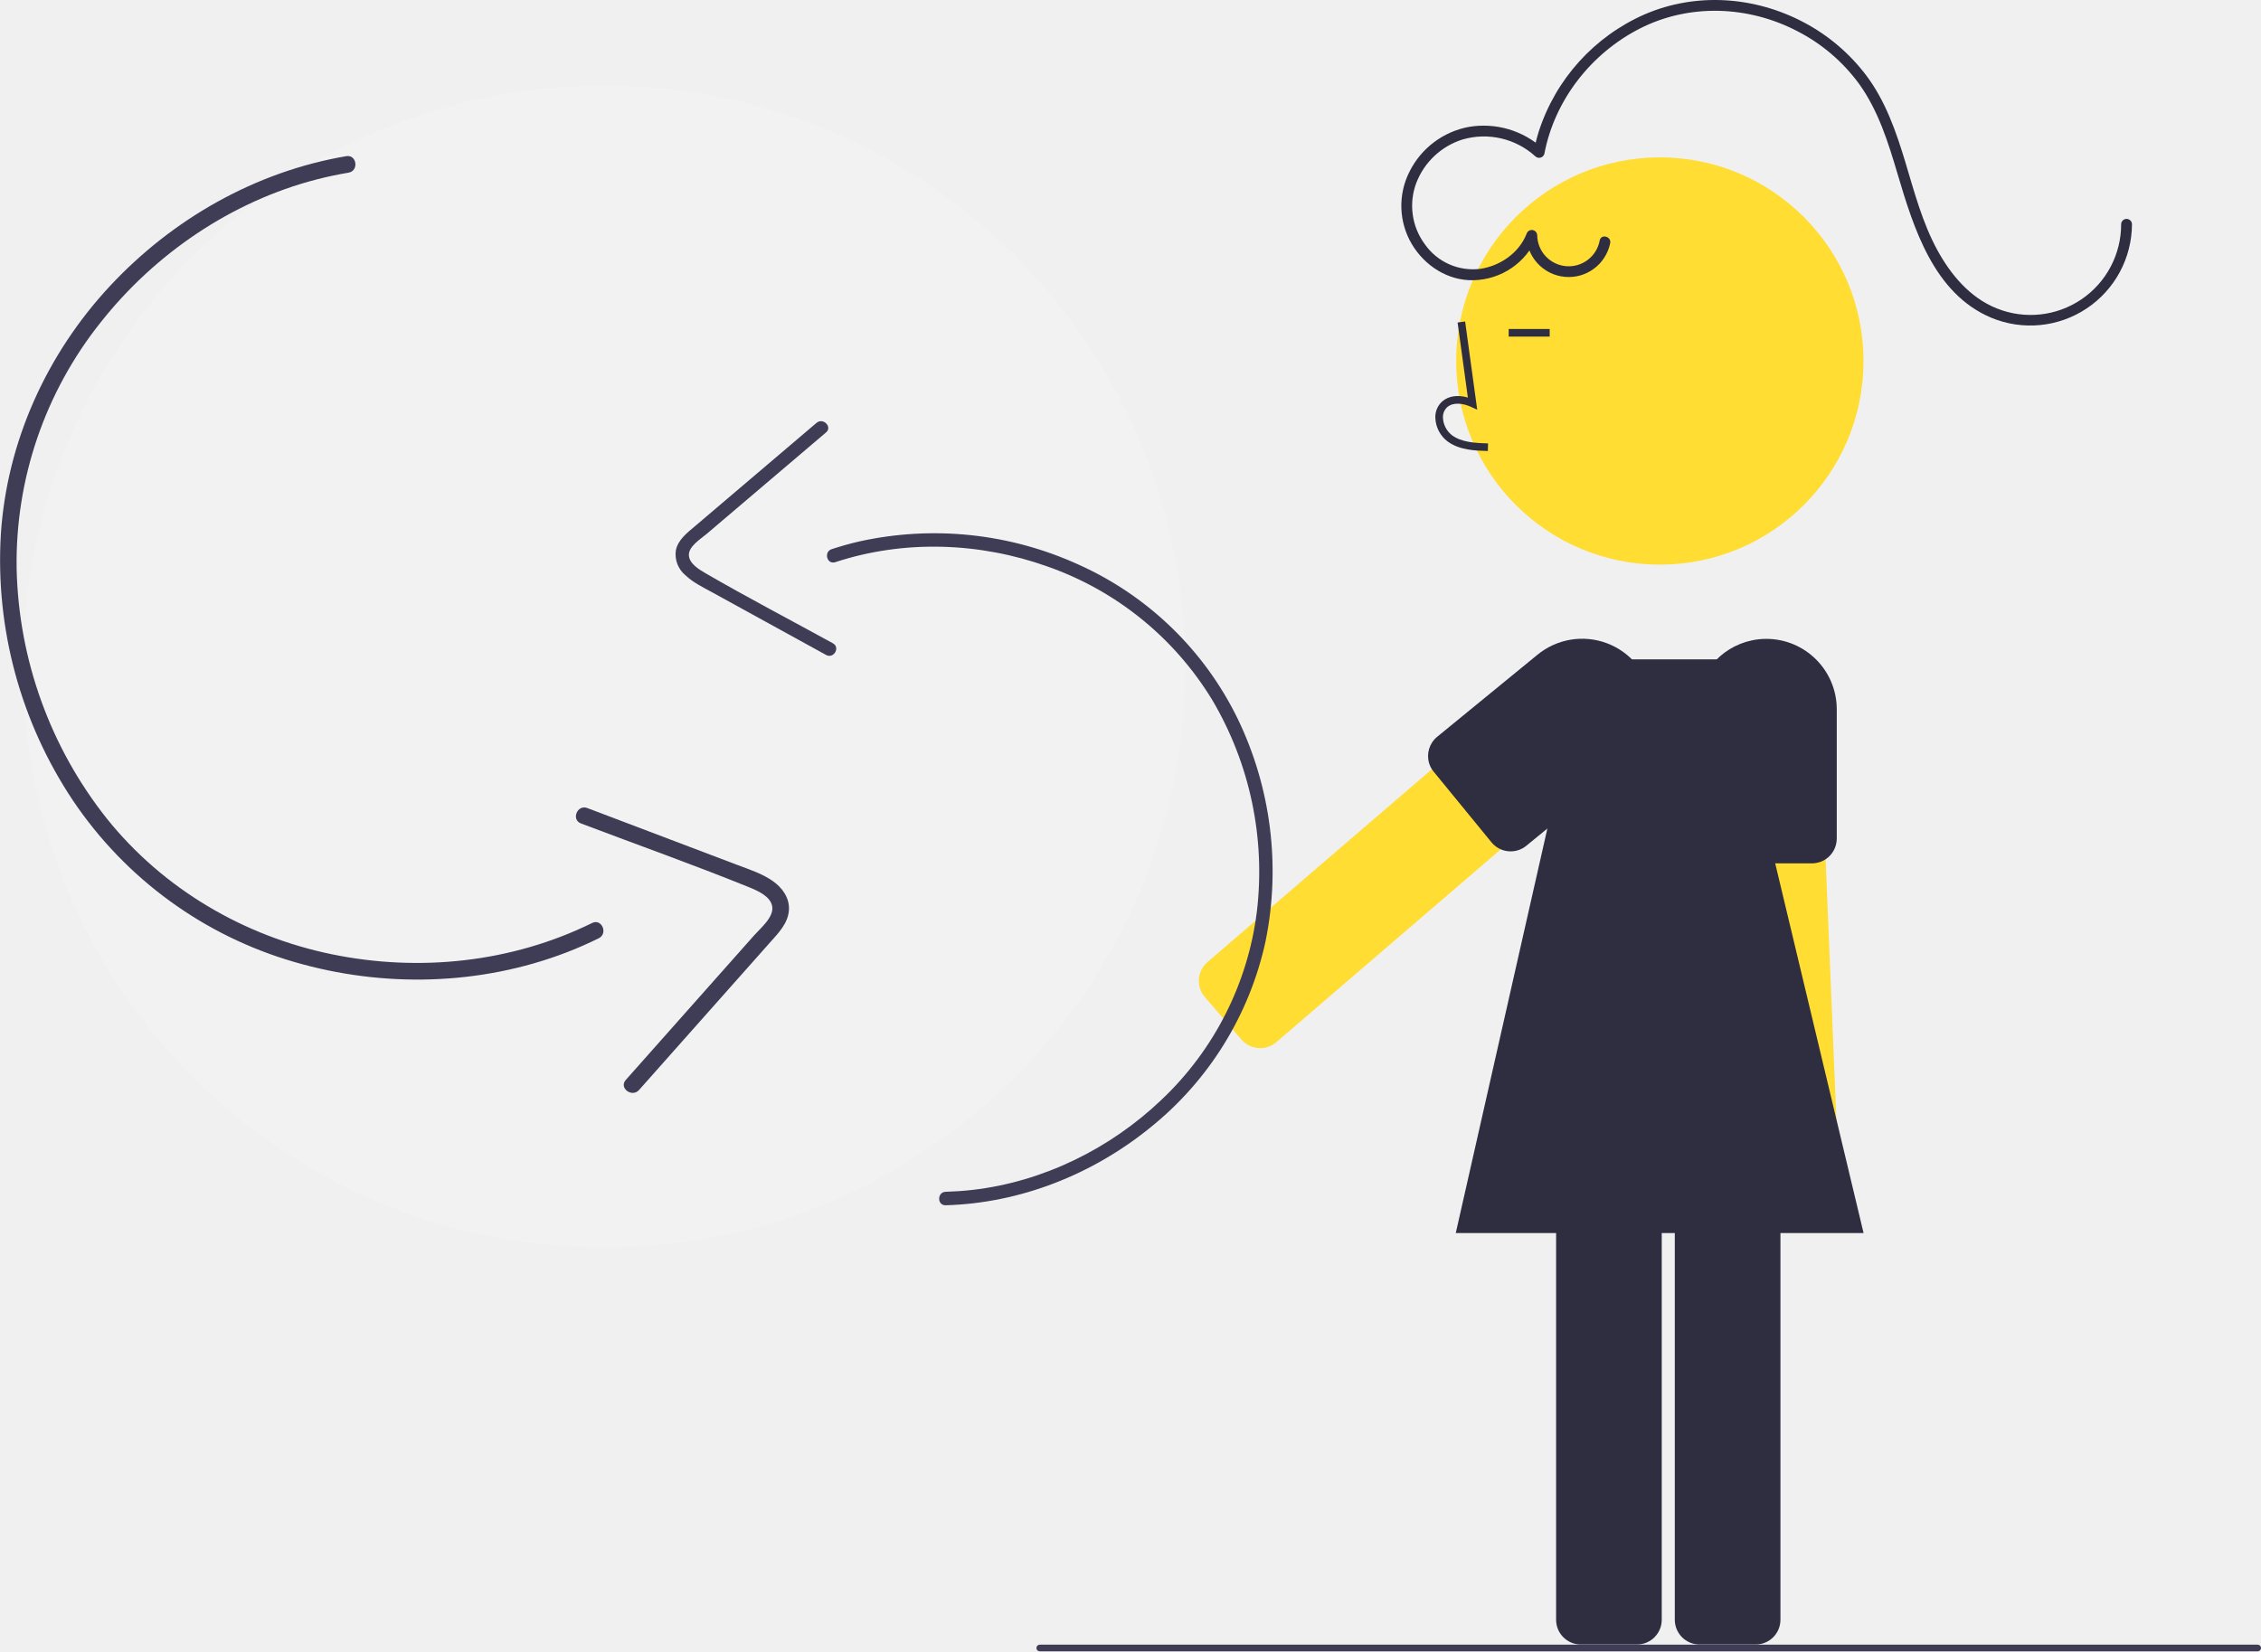
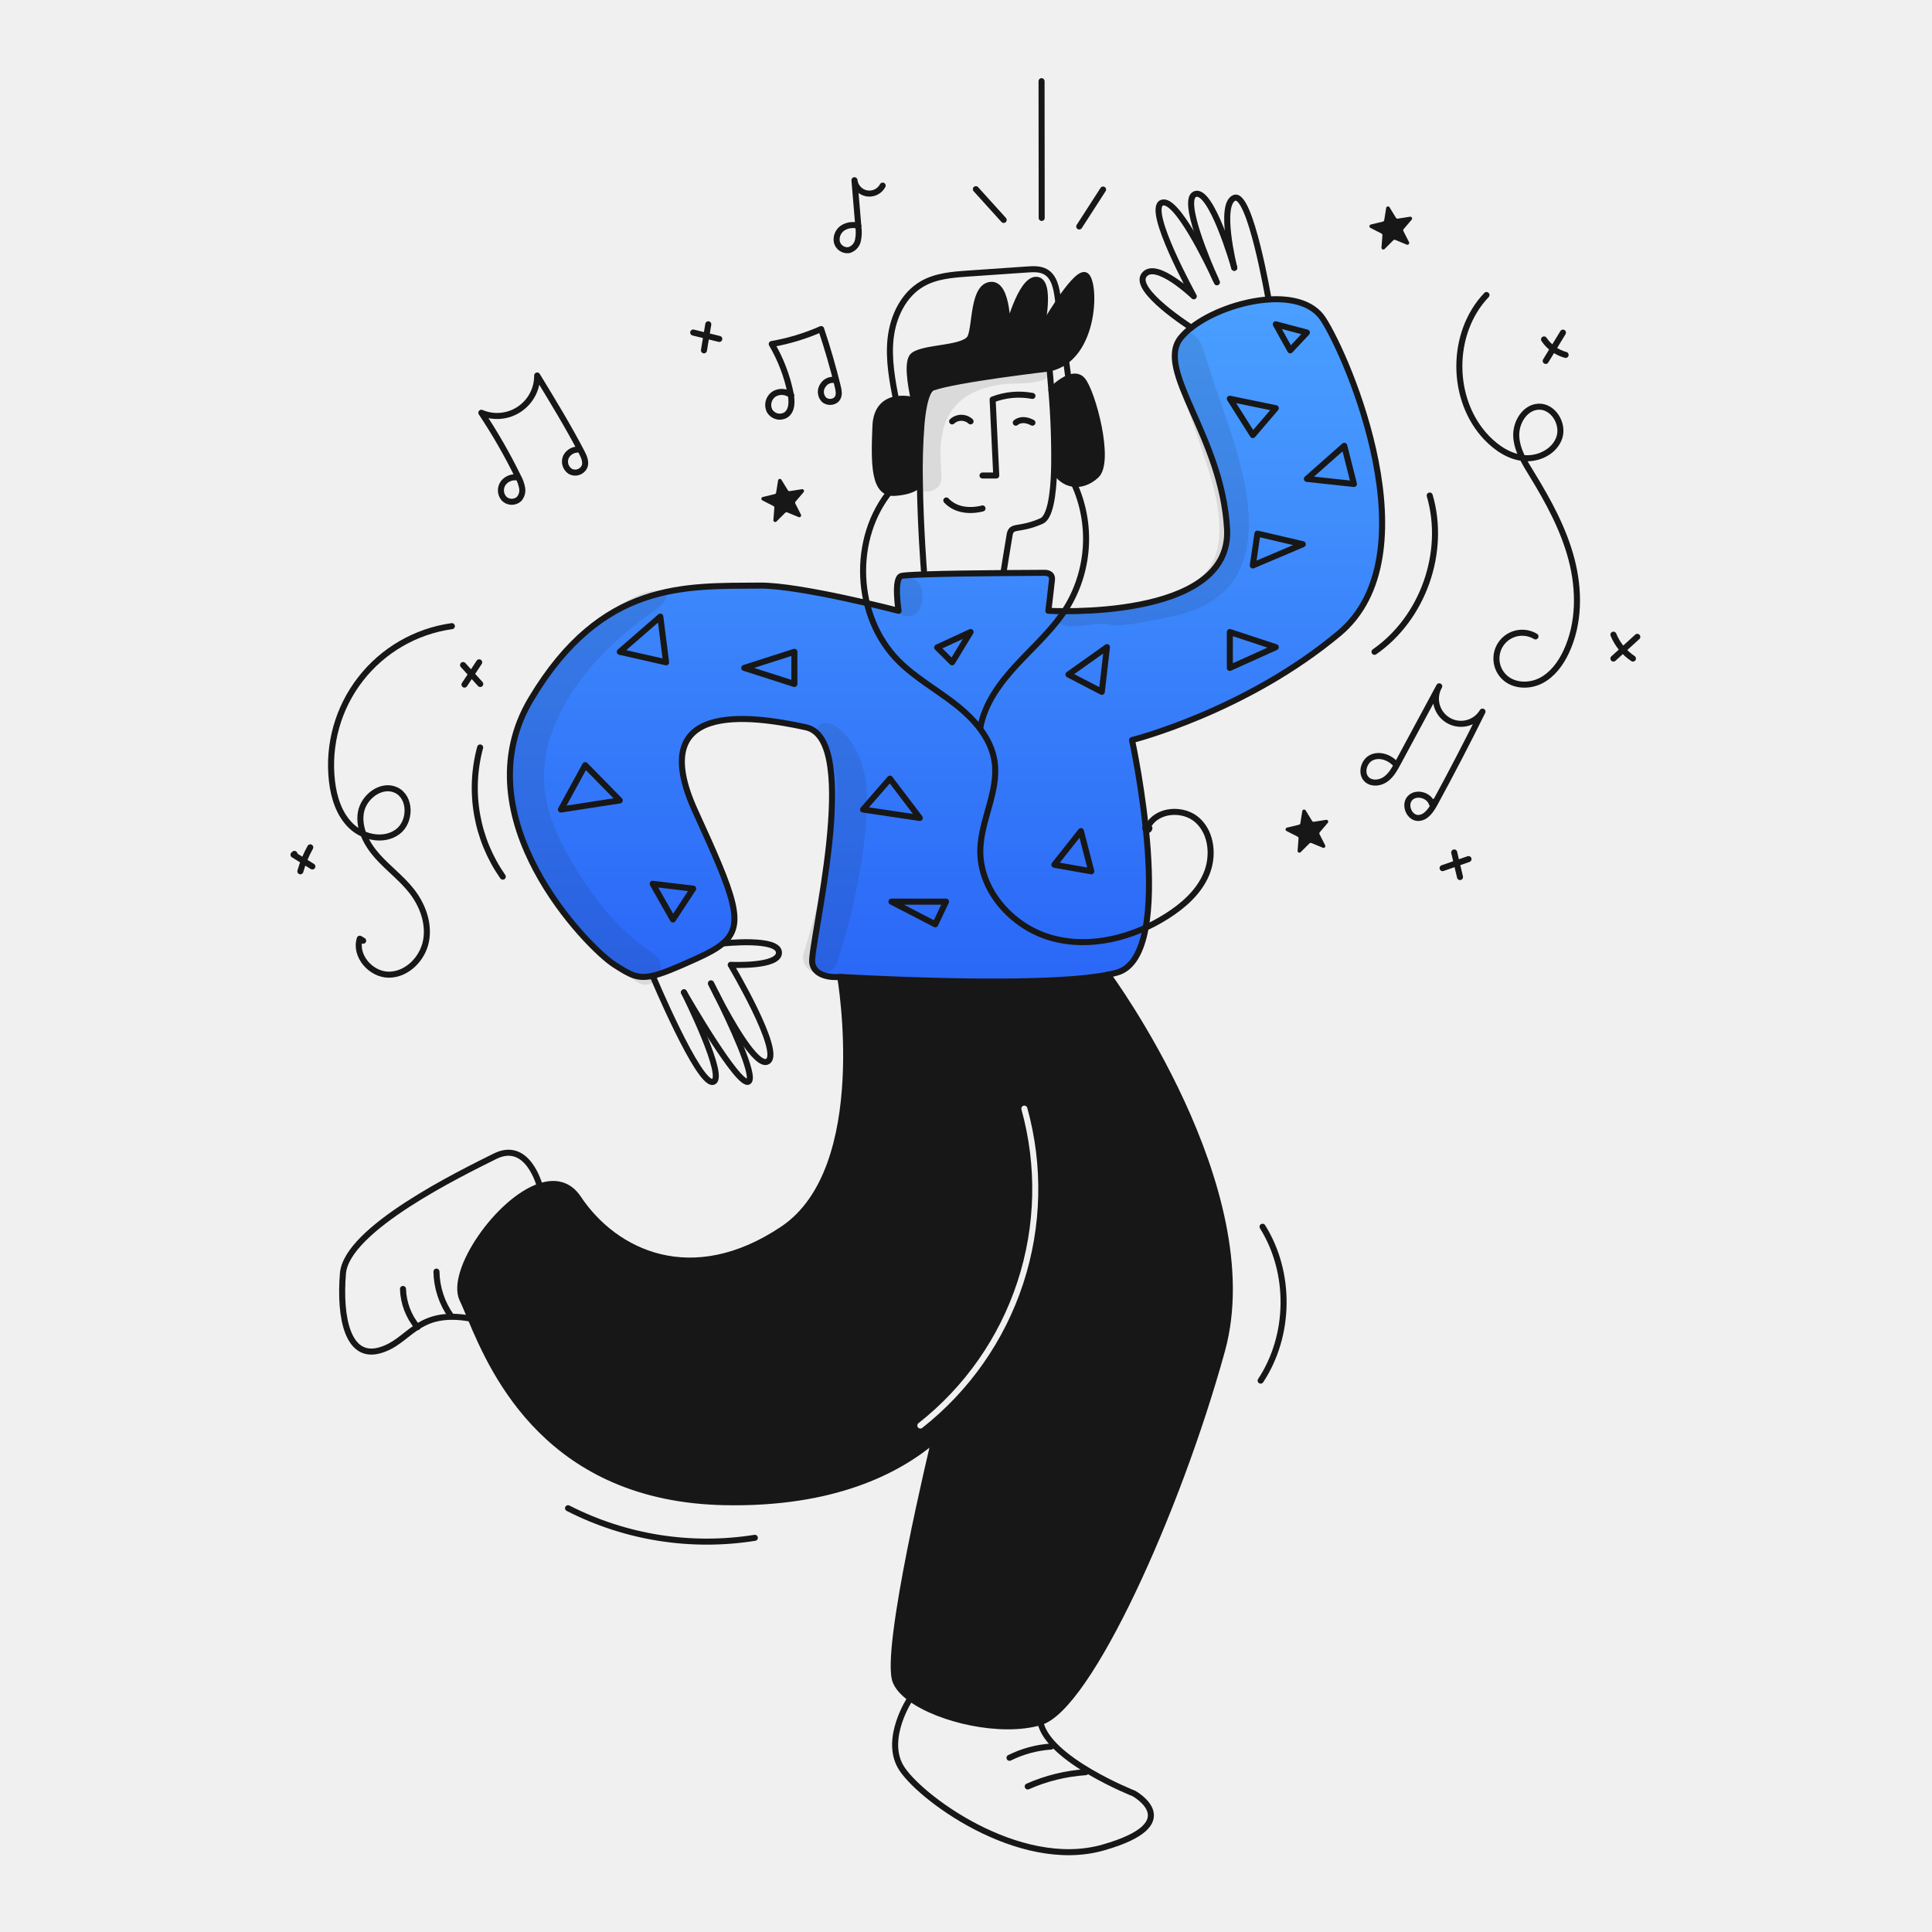
- <svg xmlns="http://www.w3.org/2000/svg" data-name="Layer 1" width="626.477" height="457.638" viewBox="0 0 626.477 457.638">
-   <circle cx="167.361" cy="184.727" r="161" fill="#f2f2f2" />
-   <path d="M719.693,403.261l-35.396,30.429-55.475,47.672-7.498,6.447a6.801,6.801,0,0,0-2.374,4.683,6.891,6.891,0,0,0,.797,3.765,6.821,6.821,0,0,0,.84,1.217l4.022,4.684,6.123,7.122c.113.126.219.244.34.363a6.865,6.865,0,0,0,9.327.36l62.906-54.051,35.47-30.487a6.865,6.865,0,0,0,.722-9.667l-2.14-2.489-7.998-9.31a6.845,6.845,0,0,0-9.665-.737Z" transform="translate(-286.7615 -221.1809)" fill="#ffdd32" />
-   <circle cx="459.906" cy="100.048" r="56.432" fill="#ffdd32" />
-   <path d="M750.815,540.371V670.076a6.86,6.86,0,0,0,6.854,6.854h15.563a6.86,6.86,0,0,0,6.854-6.854V540.371a6.86,6.86,0,0,0-6.854-6.854h-15.563A6.86,6.86,0,0,0,750.815,540.371Z" transform="translate(-286.7615 -221.1809)" fill="#2f2e41" />
-   <path d="M717.927,540.371V670.076a6.853,6.853,0,0,0,6.854,6.854h15.563a6.86,6.86,0,0,0,6.854-6.854V540.371a6.86,6.86,0,0,0-6.854-6.854h-15.563A6.853,6.853,0,0,0,717.927,540.371Z" transform="translate(-286.7615 -221.1809)" fill="#2f2e41" />
-   <path d="M699.013,346.174l.059-2.109c-3.923-.109-7.382-.355-9.981-2.254a6.483,6.483,0,0,1-2.511-4.775,3.706,3.706,0,0,1,1.216-3.052c1.725-1.457,4.501-.985,6.525-.058l1.745.8-3.346-24.452-2.089.286,2.846,20.8c-2.749-.808-5.297-.46-7.042,1.013a5.769,5.769,0,0,0-1.962,4.737,8.575,8.575,0,0,0,3.374,6.404C691.186,345.955,695.526,346.077,699.013,346.174Z" transform="translate(-286.7615 -221.1809)" fill="#2f2e41" />
-   <rect x="418.028" y="91.174" width="11.358" height="2.109" fill="#2f2e41" />
-   <path d="M761.412,413.799l1.94,46.637,3.026,73.082.411,9.88a6.801,6.801,0,0,0,2.204,4.766,6.891,6.891,0,0,0,3.448,1.708,6.821,6.821,0,0,0,1.476.095l6.168-.253,9.384-.39c.169-.011.327-.021.496-.042a6.865,6.865,0,0,0,6.063-7.096l-3.427-82.867-1.94-46.732a6.865,6.865,0,0,0-7.138-6.558l-3.28.137-12.263.506a6.845,6.845,0,0,0-6.569,7.128Z" transform="translate(-286.7615 -221.1809)" fill="#ffdd32" />
-   <path d="M756.677,417.742v35.85a6.849,6.849,0,0,0,6.674,6.843.97.97,0,0,0,.18.011h25.306a6.568,6.568,0,0,0,1.212-.116,6.755,6.755,0,0,0,2.552-1.012,6.883,6.883,0,0,0,3.09-5.726V417.742a19.53,19.53,0,0,0-19.507-19.507,19.073,19.073,0,0,0-3.986.411A19.538,19.538,0,0,0,756.677,417.742Z" transform="translate(-286.7615 -221.1809)" fill="#2f2e41" />
-   <path d="M682.741,432.705a6.777,6.777,0,0,0,1.255,2.33l16.027,19.581a5.68,5.68,0,0,0,.98.97,6.85,6.85,0,0,0,8.668-.011l27.742-22.702a19.508,19.508,0,1,0-24.716-30.188L684.956,425.387A6.891,6.891,0,0,0,682.741,432.705Z" transform="translate(-286.7615 -221.1809)" fill="#2f2e41" />
-   <path d="M730.012,287.8a8.73,8.73,0,0,1-17.32-1.428,1.508,1.508,0,0,0-2.946-.399c-2.066,5.314-7.376,8.949-12.928,9.729a16.277,16.277,0,0,1-15.29-6.869,17.909,17.909,0,0,1-2.332-16.979,20.223,20.223,0,0,1,12.815-12.018,21.203,21.203,0,0,1,20.151,4.659,1.514,1.514,0,0,0,2.507-.662c2.818-14.897,12.954-27.839,26.4-34.711,13.741-7.023,30.125-6.386,43.713.707A48.858,48.858,0,0,1,801.909,244.466c5.308,7.405,8.035,16.177,10.598,24.815,4.487,15.123,10.055,33.237,25.976,39.951A28.176,28.176,0,0,0,877.487,283.291a1.501,1.501,0,0,0-3,0,25.082,25.082,0,0,1-34.469,23.352c-7.38-2.935-12.721-9.311-16.439-16.119-4.174-7.644-6.375-16.086-8.875-24.371-2.546-8.435-5.494-16.962-10.846-24.075a52.251,52.251,0,0,0-17.242-14.672c-13.639-7.239-29.907-8.398-44.156-2.245a53.37,53.37,0,0,0-29.348,32.496,47.672,47.672,0,0,0-1.336,5.376l2.507-.662a24.397,24.397,0,0,0-20.501-6.027,23.05,23.05,0,0,0-16.463,12.377,20.871,20.871,0,0,0,.643,20.137c3.549,5.956,9.971,10.142,17.023,9.984a19.49,19.49,0,0,0,17.655-12.072l-2.946-.399a11.727,11.727,0,0,0,23.212,2.225c.405-1.883-2.487-2.687-2.893-.798Z" transform="translate(-286.7615 -221.1809)" fill="#2f2e41" />
-   <polygon points="516.361 341.727 403.361 341.727 439.361 182.727 478.361 182.727 516.361 341.727" fill="#2f2e41" />
-   <path d="M548.786,555.206c20.668-.586,40.643-8.519,56.65-21.497a90.955,90.955,0,0,0,32.003-51.747,97.249,97.249,0,0,0-7.703-61.516,90.051,90.051,0,0,0-44.115-42.787,96.29,96.29,0,0,0-60.854-6.406c-2.555.59-5.077,1.304-7.568,2.121-2.276.747-1.302,4.359.994,3.606,19.116-6.274,40.031-5.524,58.914,1.238a87.176,87.176,0,0,1,45.639,37.11,93.547,93.547,0,0,1,12.262,58.52,86.48,86.48,0,0,1-26.391,52.09c-14.229,13.589-32.928,22.815-52.545,25.025-2.42.273-4.85.434-7.284.503-2.401.068-2.411,3.808,0,3.739Z" transform="translate(-286.7615 -221.1809)" fill="#3f3d56" />
-   <path d="M512.997,338.38,479.416,366.931c-2.195,1.867-4.8,3.793-5.393,6.798a7.555,7.555,0,0,0,2.622,6.846c2.18,2.073,4.956,3.391,7.564,4.825l9.76,5.366,21.688,11.925c2.11,1.16,3.999-2.068,1.887-3.229-11.753-6.462-23.68-12.684-35.284-19.41-1.757-1.018-4.519-2.664-4.624-4.977-.112-2.478,3.269-4.519,4.896-5.903l15.608-13.27L515.641,341.024c1.836-1.561-.82-4.195-2.644-2.644Z" transform="translate(-286.7615 -221.1809)" fill="#3f3d56" />
-   <path d="M382.698,264.46c-25.155,4.282-48.197,17.421-65.519,36.041-17.457,18.766-28.529,43.104-30.182,68.755a120.017,120.017,0,0,0,20.024,73.844,111.134,111.134,0,0,0,61.289,44.677c24.605,7.179,51.479,6.563,75.469-2.668,3.02-1.162,5.98-2.469,8.883-3.898,2.653-1.306.839-5.551-1.837-4.235-22.277,10.964-47.965,13.656-72.206,8.649-24.321-5.023-46.576-18.073-62.172-37.477a115.448,115.448,0,0,1-25.078-69.397,106.726,106.726,0,0,1,23.265-68.207c15.044-19.06,36.303-33.56,59.894-39.644,2.911-.751,5.852-1.367,8.815-1.872,2.923-.497,2.29-5.069-.645-4.569Z" transform="translate(-286.7615 -221.1809)" fill="#3f3d56" />
-   <path d="M463.834,523.25l36.111-40.683c2.361-2.66,5.211-5.463,5.418-9.237.18-3.298-1.801-6.068-4.386-7.913-3.022-2.157-6.641-3.289-10.076-4.592l-12.852-4.874-28.56-10.832c-2.779-1.054-4.53,3.217-1.749,4.271,15.477,5.87,31.125,11.416,46.465,17.633,2.322.941,5.982,2.475,6.509,5.284.565,3.009-3.215,6.086-4.965,8.058l-16.784,18.909-18.818,21.201c-1.974,2.224,1.726,4.985,3.687,2.775Z" transform="translate(-286.7615 -221.1809)" fill="#3f3d56" />
-   <path d="M912.319,678.819H574.848a.919.919,0,0,1,0-1.839H912.319a.919.919,0,1,1,0,1.839Z" transform="translate(-286.7615 -221.1809)" fill="#3f3d56" />
+ <svg xmlns="http://www.w3.org/2000/svg" width="960" height="960" viewBox="0 0 960 960" fill="none">
+   <g clip-path="url(#clip0_583_1337)">
+     <path d="M520.924 303.506C520.924 303.506 612.233 308.894 609.717 262.873C607.201 216.852 573.77 183.92 586.706 167.856C588.252 165.983 590.005 164.292 591.932 162.814C601.242 155.5 616.542 149.725 630.344 148.808C641.824 148.044 652.275 150.631 657.419 158.495C670.119 177.91 711.819 275.942 665.319 314.772C618.819 353.602 562.5 367.74 562.5 367.74C562.5 367.74 585.745 474.634 555.064 483.262C553.699 483.649 552.181 484.005 550.531 484.321C515.093 491.329 417.499 485.411 417.499 485.411C417.499 485.411 405.032 486.858 403.599 478.464C402.166 470.07 428.525 367.496 400.482 361.384C372.439 355.272 320.307 348.084 345.477 403.084C365.106 445.984 370.301 459.363 359.177 468.806H359.167C356.03 471.474 351.599 473.817 345.833 476.425C335.596 481.06 329.133 483.769 324.3 484.859C316.721 486.58 313.105 484.34 305.211 479.297C292.264 471.036 228.631 406.323 263.865 347.366C299.099 288.409 340.665 291.301 377.594 290.975C397.569 290.802 446.504 303.504 446.504 303.504C446.504 303.504 443.988 287.685 447.756 286.249C448.632 285.912 452.992 285.637 459.156 285.423C469.856 285.057 485.986 284.853 498.821 284.751C510.28 284.651 519.121 284.629 519.121 284.629C519.121 284.629 523.073 284.446 522.721 288.041C522.369 291.636 520.924 303.506 520.924 303.506Z" fill="url(#paint0_linear_583_1337)" />
+     <path d="M537.813 188.821C542.845 194.576 552.196 229.443 544.648 236.278C537.1 243.113 528.105 241.31 523.796 233.222C524.003 220.08 523.544 206.937 522.421 193.842H522.431C522.431 193.842 532.781 183.065 537.813 188.821Z" fill="#171717" />
+     <path d="M517.338 164.168C517.817 163.312 533.585 135.453 539.076 136.686C544.648 137.949 545.198 177.899 521.454 183.063C521.454 183.063 474.903 188.463 463.576 192.587C460.55 193.698 458.819 200.696 457.912 210.352L457.036 210.271C457.036 210.271 455.508 205.147 454.143 198.862C452.228 190.112 450.619 179.101 453.868 176.595C459.44 172.276 479.751 173.539 482.268 167.427C484.785 161.315 483.531 142.257 492.342 141.544C501.153 140.831 500.603 164.544 500.603 164.544C500.603 164.544 507.082 138.661 514.986 139.027C522.757 139.375 517.532 163.292 517.338 164.168Z" fill="#171717" />
+     <path d="M457.036 210.272L457.912 210.353C457.126 220.291 456.85 230.263 457.087 240.229H457.036C457.036 240.229 455.136 244.182 444.568 244.905C434 245.628 434.28 230.165 434.993 211.83C435.706 193.495 454.143 198.863 454.143 198.863C455.508 205.148 457.036 210.272 457.036 210.272Z" fill="#171717" />
+     <path d="M488.206 236.278H495.031L493.238 198.528C499.532 196.098 506.38 195.475 513.009 196.728" stroke="#171717" stroke-width="3" stroke-linecap="round" stroke-linejoin="round" />
+     <path d="M504.738 210.026C504.738 210.026 507.621 207.154 513.009 210.026" stroke="#171717" stroke-width="3" stroke-linecap="round" stroke-linejoin="round" />
+     <path d="M482.267 209.385C481.018 208.235 479.381 207.596 477.683 207.596C475.985 207.596 474.349 208.235 473.1 209.385" stroke="#171717" stroke-width="3" stroke-linecap="round" stroke-linejoin="round" />
+     <path d="M488.206 252.636C488.206 252.636 477.062 256.048 470.227 248.674" stroke="#171717" stroke-width="3" stroke-linecap="round" stroke-linejoin="round" />
+     <path d="M459.084 283.368C459.084 283.368 457.413 262.168 457.084 240.229C456.847 230.263 457.123 220.291 457.909 210.353C458.816 200.697 460.547 193.699 463.573 192.588C474.9 188.463 521.451 183.064 521.451 183.064C521.451 183.064 521.909 187.332 522.418 193.841C523.541 206.936 524 220.08 523.793 233.221C523.406 246.178 521.756 257.057 517.493 258.921C505.993 263.953 502.581 260.541 501.674 265.756C500.767 270.971 498.802 283.368 498.802 283.368" stroke="#171717" stroke-width="3" stroke-linecap="round" stroke-linejoin="round" />
+     <path d="M517.328 164.188C517.329 164.181 517.332 164.173 517.338 164.168C517.817 163.312 533.585 135.453 539.076 136.686C544.648 137.949 545.198 177.899 521.454 183.063" stroke="#171717" stroke-width="3" stroke-linecap="round" stroke-linejoin="round" />
+     <path d="M457.036 210.271C457.036 210.271 455.508 205.147 454.143 198.862C452.228 190.112 450.619 179.101 453.868 176.595C459.44 172.276 479.751 173.539 482.268 167.427C484.785 161.315 483.531 142.257 492.342 141.544C501.153 140.831 500.603 164.544 500.603 164.544C500.603 164.544 507.082 138.661 514.986 139.027C522.758 139.374 517.533 163.291 517.339 164.167" stroke="#171717" stroke-width="3" stroke-linecap="round" stroke-linejoin="round" />
+     <path d="M359.167 468.808C356.03 471.476 351.599 473.819 345.833 476.427C335.596 481.062 329.133 483.771 324.3 484.861C316.721 486.582 313.105 484.342 305.211 479.299C292.264 471.038 228.631 406.325 263.865 347.368C299.099 288.411 340.665 291.303 377.594 290.977C397.569 290.804 446.504 303.506 446.504 303.506C446.504 303.506 443.988 287.687 447.756 286.251C448.632 285.914 452.992 285.639 459.156 285.425C469.856 285.059 485.986 284.855 498.821 284.753C510.28 284.653 519.121 284.631 519.121 284.631C519.121 284.631 523.073 284.448 522.721 288.043C522.369 291.638 520.928 303.506 520.928 303.506C520.928 303.506 612.237 308.894 609.721 262.873C607.205 216.852 573.774 183.92 586.71 167.856C588.256 165.983 590.009 164.292 591.936 162.814C601.246 155.5 616.546 149.725 630.348 148.808C641.828 148.044 652.279 150.631 657.423 158.495C670.123 177.91 711.823 275.942 665.323 314.772C618.823 353.602 562.5 367.74 562.5 367.74C562.5 367.74 585.745 474.634 555.064 483.262C553.699 483.649 552.181 484.005 550.531 484.321C515.093 491.329 417.499 485.411 417.499 485.411C417.499 485.411 405.032 486.858 403.599 478.464C402.166 470.07 428.525 367.496 400.482 361.384C372.439 355.272 320.307 348.084 345.477 403.084C365.106 445.984 370.301 459.363 359.177 468.806" stroke="#171717" stroke-width="3" stroke-linecap="round" stroke-linejoin="round" />
+     <path d="M233.918 655.215C245.55 683.003 273.226 744.742 360.218 746.422C414.093 747.461 446.21 730.837 464.301 715.422C479.539 702.444 484.846 690.333 484.846 690.333" stroke="#171717" stroke-width="3" stroke-linecap="round" stroke-linejoin="round" />
+     <path d="M417.5 485.41C417.5 485.41 434.033 580.57 388.979 610.761C343.925 640.952 305.564 622.751 287.351 595.421C282.544 588.209 275.637 587.007 268.232 589.493C247.584 596.419 223.127 632 229.832 645.761C230.952 648.061 232.277 651.303 233.906 655.214" stroke="#171717" stroke-width="3" stroke-linecap="round" stroke-linejoin="round" />
+     <path d="M550.535 484.32C550.535 484.32 629.254 591.01 607.201 671.064C585.148 751.118 540.93 848.528 516.962 855.709C497.669 861.495 466.886 854.558 452.362 843.883C448.837 841.283 446.27 838.483 445.062 835.583C438.833 820.719 464.3 715.425 464.3 715.425" stroke="#171717" stroke-width="3" stroke-linecap="round" stroke-linejoin="round" />
+     <path d="M268.235 589.5V589.49C268.082 588.919 262.215 566.408 245.897 574.567C229.354 582.838 172.189 610.524 170.397 632.812C168.605 655.1 172.913 675.156 188.366 671.061C203.819 666.966 206.477 650.281 233.908 655.211H233.919" stroke="#171717" stroke-width="3" stroke-linecap="round" stroke-linejoin="round" />
+     <path d="M452.371 843.873L452.361 843.883C451.984 844.453 439.434 863.593 447.461 877.762C455.61 892.145 505.94 930.017 548.121 918.028C590.302 906.039 563.462 891.188 563.462 891.188C563.462 891.188 520.802 874.411 516.962 855.709" stroke="#171717" stroke-width="3" stroke-linecap="round" stroke-linejoin="round" />
+     <path d="M613.3 133.05C612.984 131.797 605.568 101.626 613.31 98.336C621.224 94.984 630.331 148.676 630.331 148.676" stroke="#171717" stroke-width="3" stroke-linecap="round" stroke-linejoin="round" />
+     <path d="M604.685 140.282C604.685 140.282 604.573 140.038 604.369 139.59C604.269 139.366 604.145 139.08 603.992 138.754C600.662 131.308 586.692 98.967 593.898 96.421C601.898 93.599 612.898 131.621 613.298 133.05C613.303 133.063 613.307 133.077 613.308 133.091" stroke="#171717" stroke-width="3" stroke-linecap="round" stroke-linejoin="round" />
+     <path d="M591.932 162.814C591.932 162.814 562.738 144.275 568.493 136.646C574.248 129.017 593.185 147.229 593.185 147.229C593.185 147.229 569.217 103.856 577.366 100.739C584.588 97.979 600.466 131.176 603.992 138.754" stroke="#171717" stroke-width="3" stroke-linecap="round" stroke-linejoin="round" />
+     <path d="M339.844 493.081C339.852 493.091 339.859 493.101 339.864 493.112C340.496 494.385 361.306 536.112 354.227 537.595C347.035 539.103 324.3 484.861 324.3 484.861" stroke="#171717" stroke-width="3" stroke-linecap="round" stroke-linejoin="round" />
+     <path d="M356.356 494.71C362.549 507.229 375.656 534.834 371.961 537.421C367.235 540.731 340.661 494.506 339.861 493.111" stroke="#171717" stroke-width="3" stroke-linecap="round" stroke-linejoin="round" />
+     <path d="M353.269 488.6C353.269 488.6 353.29 488.641 353.32 488.712C353.35 488.756 353.374 488.804 353.392 488.855C353.738 489.507 354.692 491.381 356.009 494.04" stroke="#171717" stroke-width="3" stroke-linecap="round" stroke-linejoin="round" />
+     <path d="M356.009 494.039C354.655 491.411 353.709 489.506 353.392 488.854" stroke="#171717" stroke-width="3" stroke-linecap="round" stroke-linejoin="round" />
+     <path d="M356.009 494.039C356.07 494.151 356.121 494.263 356.183 494.375C356.245 494.487 356.295 494.599 356.356 494.711" stroke="#171717" stroke-width="3" stroke-linecap="round" stroke-linejoin="round" />
+     <path d="M359.166 468.807H359.176C359.808 468.735 386.587 465.853 387.056 473.187C387.535 480.623 363.088 479.421 363.088 479.421C363.088 479.421 388.737 522.569 381.545 527.357C376.055 531.014 362.477 506.526 356.355 494.71" stroke="#171717" stroke-width="3" stroke-linecap="round" stroke-linejoin="round" />
+     <path d="M454.143 198.863C454.143 198.863 435.716 193.495 434.993 211.83C434.27 230.165 434.015 245.618 444.568 244.905C455.121 244.192 457.036 240.229 457.036 240.229" stroke="#171717" stroke-width="3" stroke-linecap="round" stroke-linejoin="round" />
+     <path d="M522.431 193.842C522.431 193.842 532.781 183.065 537.813 188.821C542.845 194.577 552.196 229.443 544.648 236.278C537.1 243.113 528.105 241.31 523.796 233.222" stroke="#171717" stroke-width="3" stroke-linecap="round" stroke-linejoin="round" />
+     <path d="M224.538 311.127C206.541 313.651 190.239 323.101 179.107 337.467C167.974 351.832 162.891 369.976 164.938 388.034C165.879 396.334 168.557 404.839 174.638 410.565C180.719 416.291 190.813 418.279 197.548 413.344C204.283 408.409 204.348 396.09 196.781 392.57C189.5 389.185 180.581 395.911 179.3 403.838C178.019 411.765 182.281 419.6 187.64 425.58C192.999 431.56 199.569 436.415 204.524 442.733C210.038 449.765 213.386 458.954 211.654 467.721C209.922 476.488 202.218 484.264 193.282 484.315C184.346 484.366 176.101 474.964 178.77 466.435L180.457 467.435" stroke="#171717" stroke-width="3" stroke-linecap="round" stroke-linejoin="round" />
+     <path d="M249.83 435.606C243.365 426.385 239.006 415.855 237.061 404.762C235.117 393.669 235.634 382.285 238.577 371.414" stroke="#171717" stroke-width="3" stroke-linecap="round" stroke-linejoin="round" />
+     <path d="M626.418 686.016C641.248 663.544 641.63 632.398 627.357 609.568" stroke="#171717" stroke-width="3" stroke-linecap="round" stroke-linejoin="round" />
+     <path d="M445.42 199.622C443.381 189.122 441.332 178.422 442.583 167.797C443.834 157.172 448.94 146.451 458.19 141.08C465.028 137.109 473.232 136.472 481.121 135.927L510.329 133.909C513.481 133.691 516.846 133.519 519.587 135.092C523.85 137.539 524.934 143.092 525.58 147.967C527.354 161.331 529.128 174.693 530.9 188.054" stroke="#171717" stroke-width="3" stroke-linecap="round" stroke-linejoin="round" />
+     <path d="M442.861 243.473C422.817 267.317 424.513 306.473 446.544 328.495C454.872 336.819 465.333 342.626 474.613 349.874C483.893 357.122 492.399 366.615 494.178 378.255C496.424 392.955 487.535 407.149 487.113 422.01C486.541 442.177 502.755 460.423 522.155 465.96C541.555 471.497 562.869 466.012 579.886 455.176C587.986 450.018 595.576 443.363 599.358 434.535C603.14 425.707 602.251 414.384 595.265 407.793C588.279 401.202 574.999 402.008 570.499 410.493C570.297 410.412 570.075 410.398 569.864 410.453C569.654 410.507 569.466 410.627 569.328 410.795C569.19 410.963 569.109 411.17 569.096 411.388C569.084 411.605 569.141 411.82 569.259 412.003C569.377 412.186 569.55 412.326 569.753 412.404C569.956 412.482 570.178 412.493 570.388 412.437C570.598 412.38 570.785 412.258 570.921 412.088C571.057 411.918 571.136 411.71 571.145 411.493" stroke="#171717" stroke-width="3" stroke-linecap="round" stroke-linejoin="round" />
+     <path d="M532.591 238.045C537.624 247.991 540.042 259.054 539.62 270.192C539.197 281.331 535.946 292.178 530.174 301.714C523.585 312.33 514.1 320.761 505.58 329.9C497.06 339.039 489.175 349.555 487.061 361.87" stroke="#171717" stroke-width="3" stroke-linecap="round" stroke-linejoin="round" />
+     <path d="M738.628 146.59C720.584 165.505 720.656 198.766 738.782 217.603C743.803 222.821 750.282 227.08 757.501 227.65C764.72 228.22 772.571 224.259 774.841 217.382C777.111 210.505 771.709 201.743 764.476 202.082C757.638 202.4 753.061 210.027 753.417 216.863C753.773 223.699 757.584 229.799 761.16 235.635C769.326 248.958 776.934 262.851 780.885 277.97C784.836 293.089 784.869 309.679 778.251 323.834C775.522 329.67 771.505 335.176 765.793 338.153C760.081 341.13 752.462 341.019 747.715 336.664C745.374 334.517 743.914 331.578 743.617 328.416C743.32 325.253 744.208 322.093 746.108 319.549C748.009 317.004 750.787 315.255 753.903 314.642C757.02 314.029 760.253 314.595 762.975 316.231" stroke="#171717" stroke-width="3" stroke-linecap="round" stroke-linejoin="round" />
+     <path d="M682.981 323.884C707.071 307.165 718.658 274.366 710.417 246.225" stroke="#171717" stroke-width="3" stroke-linecap="round" stroke-linejoin="round" />
+     <path d="M768.054 179.342L776.622 165.285" stroke="#171717" stroke-width="3" stroke-linecap="round" stroke-linejoin="round" />
+     <path d="M777.939 176.351C773.558 175.159 769.754 172.428 767.224 168.658" stroke="#171717" stroke-width="3" stroke-linecap="round" stroke-linejoin="round" />
+     <path d="M801.7 327.23L813.563 316.445" stroke="#171717" stroke-width="3" stroke-linecap="round" stroke-linejoin="round" />
+     <path d="M811.4 327.235C807.052 324.339 803.673 320.204 801.7 315.365" stroke="#171717" stroke-width="3" stroke-linecap="round" stroke-linejoin="round" />
+     <path d="M536.274 112.534L548.111 94.182" stroke="#171717" stroke-width="3" stroke-linecap="round" stroke-linejoin="round" />
+     <path d="M517.611 108.287L517.542 40.338" stroke="#171717" stroke-width="3" stroke-linecap="round" stroke-linejoin="round" />
+     <path d="M498.719 109.283L484.899 94.006" stroke="#171717" stroke-width="3" stroke-linecap="round" stroke-linejoin="round" />
+     <path d="M349.791 174.077L351.948 161.135" stroke="#171717" stroke-width="3" stroke-linecap="round" stroke-linejoin="round" />
+     <path d="M357.407 168.412L344.45 165.236" stroke="#171717" stroke-width="3" stroke-linecap="round" stroke-linejoin="round" />
+     <path d="M224.088 653.901C219.517 647.447 217.003 639.763 216.876 631.855" stroke="#171717" stroke-width="3" stroke-linecap="round" stroke-linejoin="round" />
+     <path d="M207.448 659.461C202.998 654.115 200.461 647.435 200.239 640.482" stroke="#171717" stroke-width="3" stroke-linecap="round" stroke-linejoin="round" />
+     <path d="M539.49 880.582C529.541 881.246 519.786 883.65 510.667 887.682" stroke="#171717" stroke-width="3" stroke-linecap="round" stroke-linejoin="round" />
+     <path d="M522.248 867.859C515.072 868.342 508.062 870.241 501.623 873.446" stroke="#171717" stroke-width="3" stroke-linecap="round" stroke-linejoin="round" />
+     <path d="M282.252 749.422C310.85 764.041 343.355 769.194 375.073 764.135" stroke="#171717" stroke-width="3" stroke-linecap="round" stroke-linejoin="round" />
+     <path d="M230.8 340.175L238.1 329.105" stroke="#171717" stroke-width="3" stroke-linecap="round" stroke-linejoin="round" />
+     <path d="M238.635 339.873L230.095 330.445" stroke="#171717" stroke-width="3" stroke-linecap="round" stroke-linejoin="round" />
+     <path d="M149.248 432.944C150.414 428.795 152.065 424.798 154.167 421.035" stroke="#171717" stroke-width="3" stroke-linecap="round" stroke-linejoin="round" />
+     <path d="M155.212 430.543L145.84 424.71L146.309 424.297" stroke="#171717" stroke-width="3" stroke-linecap="round" stroke-linejoin="round" />
+     <path d="M257.472 237.316C256.106 237.02 254.685 237.118 253.372 237.598C252.059 238.077 250.91 238.919 250.056 240.025C249.247 241.165 248.844 242.543 248.911 243.938C248.978 245.334 249.51 246.667 250.424 247.725C251.402 248.719 252.725 249.299 254.119 249.342C255.513 249.386 256.87 248.891 257.908 247.96C258.562 247.218 259.04 246.338 259.306 245.386C259.572 244.433 259.619 243.433 259.445 242.46C259.08 240.518 258.408 238.646 257.454 236.916C252.073 225.917 245.966 215.288 239.173 205.1C242.218 206.398 245.538 206.917 248.834 206.61C252.13 206.304 255.298 205.181 258.052 203.344C260.805 201.508 263.058 199.014 264.607 196.088C266.156 193.163 266.952 189.898 266.924 186.588C274.57 199.118 282.224 211.659 289.015 224.671C290.167 226.878 291.321 229.419 290.489 231.765C290.211 232.406 289.805 232.983 289.296 233.461C288.786 233.939 288.184 234.308 287.527 234.544C286.87 234.78 286.171 234.879 285.474 234.834C284.776 234.79 284.096 234.603 283.474 234.285C282.271 233.539 281.382 232.378 280.975 231.021C280.569 229.665 280.673 228.207 281.267 226.922C281.932 225.67 282.977 224.662 284.252 224.042C285.526 223.421 286.964 223.22 288.36 223.468" stroke="#171717" stroke-width="3" stroke-linecap="round" stroke-linejoin="round" />
+     <path d="M393.217 196.476C392.015 195.467 390.525 194.864 388.96 194.755C387.395 194.646 385.835 195.036 384.506 195.869C383.223 196.77 382.305 198.101 381.918 199.62C381.532 201.139 381.702 202.747 382.399 204.152C382.793 204.818 383.316 205.401 383.936 205.865C384.556 206.329 385.262 206.667 386.013 206.858C386.763 207.049 387.545 207.09 388.311 206.978C389.078 206.867 389.815 206.606 390.481 206.209C393.726 204.004 393.596 199.229 392.822 195.384C391.085 186.773 387.924 178.513 383.47 170.943C391.924 169.471 400.167 166.976 408.018 163.512C411.158 172.898 413.909 182.403 416.271 192.027C416.73 193.899 417.152 195.976 416.235 197.672C414.976 200.002 411.345 200.382 409.407 198.572C408.492 197.609 407.951 196.352 407.88 195.026C407.809 193.699 408.213 192.392 409.02 191.337C409.659 190.345 410.593 189.578 411.691 189.145C412.789 188.712 413.995 188.634 415.14 188.923" stroke="#171717" stroke-width="3" stroke-linecap="round" stroke-linejoin="round" />
+     <path d="M426.609 112.244C425.324 111.847 423.969 111.727 422.633 111.893C421.298 112.058 420.013 112.505 418.863 113.204C417.73 113.93 416.834 114.974 416.289 116.206C415.744 117.437 415.574 118.801 415.798 120.129C416.092 121.441 416.865 122.596 417.966 123.369C419.067 124.141 420.416 124.475 421.75 124.305C422.853 124.002 423.854 123.408 424.648 122.585C425.442 121.763 426.001 120.742 426.265 119.63C426.764 117.4 426.852 115.098 426.525 112.836L424.577 89.543C424.75 91.131 425.427 92.623 426.51 93.797C427.594 94.972 429.025 95.768 430.595 96.068C432.164 96.368 433.788 96.156 435.228 95.464C436.668 94.772 437.848 93.636 438.594 92.223" stroke="#171717" stroke-width="3" stroke-linecap="round" stroke-linejoin="round" />
+     <path d="M693.655 379.867C690.734 376.425 685.626 374.513 681.536 376.423C677.446 378.333 675.926 384.728 679.436 387.568C682.021 389.66 686.015 389.048 688.688 387.068C691.361 385.088 693.021 382.068 694.599 379.137L715.142 341.018C713.51 343.867 713.069 347.245 713.916 350.418C714.762 353.59 716.826 356.301 719.661 357.959C722.495 359.617 725.869 360.088 729.049 359.271C732.229 358.454 734.958 356.414 736.642 353.596C729.048 368.957 721.149 384.163 712.947 399.215C711.126 402.555 708.625 406.32 704.822 406.444C700.273 406.591 697.509 399.922 700.611 396.591C703.713 393.26 710.232 395.059 711.511 399.426L713.394 397.965" stroke="#171717" stroke-width="3" stroke-linecap="round" stroke-linejoin="round" />
+     <path d="M725.468 435.805L722.592 423.582" stroke="#171717" stroke-width="3" stroke-linecap="round" stroke-linejoin="round" />
+     <path d="M716.812 431.37L729.693 426.879" stroke="#171717" stroke-width="3" stroke-linecap="round" stroke-linejoin="round" />
+     <path d="M692.325 119.4L687.986 123.736C687.855 123.867 687.687 123.955 687.505 123.988C687.323 124.02 687.135 123.996 686.966 123.919C686.798 123.841 686.658 123.714 686.564 123.554C686.47 123.394 686.428 123.21 686.442 123.025L686.92 116.909C686.934 116.731 686.894 116.552 686.807 116.396C686.719 116.24 686.588 116.113 686.428 116.032L680.964 113.245C680.799 113.161 680.664 113.028 680.577 112.865C680.489 112.702 680.454 112.515 680.476 112.332C680.498 112.148 680.575 111.975 680.698 111.836C680.822 111.698 680.984 111.6 681.164 111.557L687.128 110.122C687.302 110.08 687.46 109.988 687.581 109.856C687.703 109.725 687.783 109.56 687.811 109.383L688.773 103.325C688.802 103.142 688.886 102.972 689.014 102.839C689.142 102.705 689.309 102.614 689.49 102.578C689.672 102.542 689.86 102.562 690.03 102.636C690.2 102.711 690.342 102.835 690.439 102.993L693.647 108.221C693.741 108.374 693.878 108.495 694.04 108.57C694.203 108.645 694.384 108.67 694.561 108.642L700.62 107.685C700.803 107.656 700.99 107.684 701.156 107.765C701.323 107.846 701.461 107.976 701.551 108.137C701.642 108.298 701.681 108.484 701.663 108.668C701.645 108.852 701.571 109.026 701.451 109.167L697.469 113.834C697.353 113.971 697.28 114.138 697.259 114.316C697.238 114.494 697.27 114.674 697.351 114.834L700.134 120.301C700.218 120.466 700.249 120.653 700.224 120.836C700.198 121.019 700.117 121.19 699.992 121.326C699.866 121.462 699.702 121.556 699.521 121.596C699.341 121.636 699.152 121.62 698.981 121.549L693.312 119.205C693.147 119.136 692.965 119.117 692.789 119.152C692.613 119.187 692.451 119.273 692.325 119.4V119.4Z" fill="#171717" />
+     <path d="M390.172 254.794L385.833 259.131C385.702 259.262 385.534 259.349 385.352 259.382C385.17 259.414 384.982 259.39 384.814 259.312C384.646 259.235 384.506 259.108 384.412 258.948C384.318 258.788 384.276 258.604 384.29 258.419L384.768 252.304C384.782 252.126 384.743 251.947 384.655 251.791C384.568 251.635 384.436 251.508 384.276 251.426L378.811 248.639C378.647 248.555 378.512 248.422 378.425 248.259C378.338 248.096 378.303 247.91 378.325 247.726C378.346 247.542 378.424 247.37 378.547 247.231C378.669 247.093 378.832 246.996 379.011 246.952L384.975 245.516C385.15 245.475 385.308 245.382 385.429 245.251C385.551 245.119 385.63 244.954 385.657 244.777L386.619 238.719C386.648 238.536 386.733 238.367 386.861 238.233C386.989 238.1 387.156 238.009 387.337 237.973C387.519 237.936 387.707 237.957 387.877 238.031C388.047 238.105 388.189 238.229 388.286 238.387L391.494 243.616C391.588 243.769 391.725 243.89 391.888 243.965C392.05 244.04 392.231 244.065 392.408 244.037L398.467 243.079C398.65 243.05 398.838 243.078 399.004 243.159C399.171 243.24 399.308 243.37 399.399 243.532C399.489 243.693 399.528 243.879 399.51 244.063C399.492 244.247 399.417 244.421 399.297 244.562L395.316 249.229C395.2 249.365 395.126 249.533 395.105 249.711C395.084 249.889 395.117 250.07 395.198 250.229L397.981 255.695C398.065 255.86 398.096 256.047 398.071 256.23C398.046 256.413 397.965 256.584 397.839 256.72C397.714 256.856 397.549 256.95 397.369 256.99C397.188 257.03 396.999 257.014 396.828 256.943L391.159 254.599C390.994 254.531 390.812 254.513 390.636 254.547C390.461 254.582 390.299 254.668 390.172 254.794V254.794Z" fill="#171717" />
+     <path d="M650.647 419.088L646.308 423.424C646.177 423.555 646.009 423.642 645.827 423.675C645.645 423.708 645.457 423.684 645.289 423.606C645.12 423.529 644.98 423.401 644.886 423.242C644.792 423.082 644.75 422.897 644.764 422.713L645.242 416.597C645.257 416.418 645.218 416.24 645.131 416.083C645.043 415.927 644.911 415.8 644.751 415.72L639.286 412.933C639.121 412.849 638.986 412.716 638.899 412.552C638.812 412.389 638.776 412.203 638.798 412.019C638.82 411.835 638.898 411.662 639.021 411.524C639.144 411.385 639.306 411.288 639.486 411.245L645.45 409.81C645.624 409.768 645.782 409.675 645.904 409.544C646.025 409.412 646.105 409.248 646.133 409.071L647.095 403.013C647.124 402.83 647.208 402.66 647.336 402.526C647.465 402.393 647.631 402.302 647.813 402.266C647.994 402.229 648.183 402.25 648.352 402.324C648.522 402.398 648.665 402.523 648.761 402.681L651.97 407.91C652.063 408.063 652.2 408.184 652.363 408.259C652.525 408.334 652.707 408.358 652.883 408.33L658.942 407.373C659.125 407.344 659.313 407.371 659.479 407.452C659.646 407.533 659.784 407.663 659.875 407.825C659.965 407.986 660.004 408.172 659.986 408.356C659.968 408.54 659.894 408.715 659.773 408.856L655.792 413.522C655.675 413.658 655.601 413.825 655.58 414.004C655.559 414.182 655.592 414.362 655.674 414.522L658.457 419.989C658.541 420.154 658.573 420.341 658.547 420.524C658.522 420.707 658.441 420.879 658.315 421.015C658.189 421.151 658.025 421.245 657.844 421.285C657.663 421.324 657.474 421.308 657.303 421.237L651.634 418.893C651.469 418.823 651.287 418.805 651.111 418.839C650.935 418.874 650.774 418.961 650.647 419.088V419.088Z" fill="#171717" />
+     <path d="M344.45 441.555L324.302 439.158L334.376 456.894L344.45 441.555Z" stroke="#171717" stroke-width="3" stroke-linecap="round" stroke-linejoin="round" />
+     <path d="M290.773 380.199L307.967 397.722L278.727 402.249L290.773 380.199Z" stroke="#171717" stroke-width="3" stroke-linecap="round" stroke-linejoin="round" />
+     <path d="M328.1 306.377L330.976 329.105L307.967 323.882L328.1 306.377Z" stroke="#171717" stroke-width="3" stroke-linecap="round" stroke-linejoin="round" />
+     <path d="M394.73 339.873V323.883L369.804 331.878L394.73 339.873Z" stroke="#171717" stroke-width="3" stroke-linecap="round" stroke-linejoin="round" />
+     <path d="M442.201 386.908L428.861 402.247L457.041 406.446L442.201 386.908Z" stroke="#171717" stroke-width="3" stroke-linecap="round" stroke-linejoin="round" />
+     <path d="M470.067 448.025L464.715 459.29L442.951 448.025H470.067Z" stroke="#171717" stroke-width="3" stroke-linecap="round" stroke-linejoin="round" />
+     <path d="M523.89 429.695L537.097 412.971L542.259 432.946L523.89 429.695Z" stroke="#171717" stroke-width="3" stroke-linecap="round" stroke-linejoin="round" />
+     <path d="M465.674 321.718L473.104 329.107L482.271 314.049L465.674 321.718Z" stroke="#171717" stroke-width="3" stroke-linecap="round" stroke-linejoin="round" />
+     <path d="M530.9 335.158L547.483 343.766L550.038 321.576L530.9 335.158Z" stroke="#171717" stroke-width="3" stroke-linecap="round" stroke-linejoin="round" />
+     <path d="M611.099 331.879V314.049L633.926 321.578L611.099 331.879Z" stroke="#171717" stroke-width="3" stroke-linecap="round" stroke-linejoin="round" />
+     <path d="M624.818 265.154L622.513 280.973L647.348 270.427L624.818 265.154Z" stroke="#171717" stroke-width="3" stroke-linecap="round" stroke-linejoin="round" />
+     <path d="M667.96 221.527L672.753 240.486L649.391 237.954L667.96 221.527Z" stroke="#171717" stroke-width="3" stroke-linecap="round" stroke-linejoin="round" />
+     <path d="M622.513 216.179L633.926 202.839L611.099 198.131L622.513 216.179Z" stroke="#171717" stroke-width="3" stroke-linecap="round" stroke-linejoin="round" />
+     <path d="M649.391 165.237L641.116 174.077L633.926 161.135L649.391 165.237Z" stroke="#171717" stroke-width="3" stroke-linecap="round" stroke-linejoin="round" />
+     <path fill-rule="evenodd" clip-rule="evenodd" d="M550.532 484.32C515.094 491.328 417.5 485.41 417.5 485.41C417.5 485.41 434.043 580.562 388.979 610.765C343.915 640.968 305.564 622.755 287.351 595.425C282.544 588.213 275.632 587.011 268.232 589.497C247.586 596.423 223.132 632.004 229.832 645.765C230.818 647.793 231.964 650.548 233.336 653.849C233.522 654.296 233.712 654.752 233.906 655.218H233.917C245.551 683.006 273.227 744.745 360.217 746.425C414.092 747.46 446.209 730.836 464.3 715.425C464.3 715.425 438.833 820.719 445.062 835.583C446.27 838.483 448.837 841.283 452.362 843.883C466.886 854.558 497.669 861.495 516.962 855.709C540.93 848.528 585.145 751.118 607.198 671.064C629.251 591.01 550.532 484.32 550.532 484.32ZM510.437 550.463C510.216 549.664 509.389 549.196 508.591 549.418C507.793 549.639 507.325 550.466 507.546 551.264C515.345 579.399 514.649 609.213 505.545 636.954C496.442 664.695 479.337 689.124 456.384 707.167C455.732 707.679 455.619 708.622 456.131 709.273C456.643 709.925 457.586 710.037 458.238 709.526C481.656 691.116 499.108 666.192 508.396 637.889C517.684 609.586 518.394 579.168 510.437 550.463Z" fill="#171717" />
+     <g opacity="0.1">
+       <path d="M519.072 184.419C515.449 182.381 510.744 182.38 506.653 182.042C501.697 181.64 496.713 181.741 491.777 182.342C483.67 183.315 475.312 185.886 468.589 190.652C453.74 201.178 452.159 220.085 452.242 236.752C452.293 246.818 468.423 246.709 467.805 236.752C466.963 223.192 466.085 209.004 477.177 199.275C482.599 194.519 489.689 192.308 496.709 191.163C503.759 190.012 512.561 191.399 519.072 188.469C520.708 187.733 520.492 185.22 519.072 184.421V184.419Z" fill="#171717" />
+     </g>
+     <g opacity="0.1">
+       <path d="M447.093 289.565C446.261 291.003 445.728 292.594 445.524 294.242C445.142 296.077 444.244 297.742 444.424 299.666C444.453 300.956 444.851 302.211 445.571 303.281C446.291 304.352 447.303 305.194 448.487 305.706C449.689 306.226 451.019 306.374 452.306 306.13C453.593 305.887 454.778 305.263 455.707 304.34C456.672 303.187 457.4 301.853 457.848 300.417C458.296 298.982 458.455 297.471 458.317 295.973C458.217 293.359 457.489 290.196 455.317 288.506C452.542 286.352 449.178 286.525 447.101 289.565H447.093Z" fill="#171717" />
+     </g>
+     <g opacity="0.1">
+       <path d="M329.03 293.716C322.316 292.269 314.05 297.029 308.423 300.343C301.69 304.233 295.397 308.841 289.656 314.086C277.683 325.108 268.107 338.478 261.526 353.363C254.626 369.343 251.891 386.588 255.941 403.702C259.783 419.937 268.686 435.336 278.029 449.002C288.46 464.266 301.035 477.788 316.555 487.959C325.313 493.7 333.429 479.675 324.741 473.959C313.339 466.272 303.403 456.609 295.4 445.426C287.005 433.926 279.141 421.117 274.248 407.704C269.029 393.734 268.978 378.359 274.102 364.354C278.786 350.896 287.102 338.367 296.754 327.954C301.944 322.274 307.56 317 313.554 312.177C316.473 309.869 319.431 307.567 322.454 305.408C325.5 303.236 328.916 301.24 330.697 297.843C330.909 297.47 331.033 297.053 331.061 296.625C331.088 296.197 331.019 295.768 330.857 295.371C330.695 294.973 330.446 294.618 330.127 294.33C329.809 294.043 329.429 293.832 329.017 293.712L329.03 293.716Z" fill="#171717" />
+     </g>
+     <g opacity="0.1">
+       <path d="M406.269 362.006C405.891 365.427 408.62 368.294 410.155 371.131C412.053 374.62 413.523 378.324 414.533 382.165C417.067 391.754 415.172 402.837 413.665 412.48C410.468 433.04 405.721 453.329 399.465 473.174C396.091 483.836 412.85 488.414 416.188 477.783C423.776 453.615 429.318 428.444 430.782 403.096C431.409 392.227 429.97 379.405 423.861 370.077C421.213 366.034 417.89 361.969 413.395 359.877C411.077 358.797 406.635 358.657 406.265 362.006L406.269 362.006Z" fill="#171717" />
+     </g>
+     <g opacity="0.1">
+       <path d="M585.1 167.733C581 175.12 585.09 185.463 587.179 193.064C589.516 201.564 592.572 209.903 595.406 218.251C600.691 233.816 606.97 250.441 605.781 267.165C605.26 274.487 602.481 281.516 596.963 286.465C591.563 291.302 583.556 294.765 576.746 297.107C568.337 299.999 558.608 299.338 550.505 302.727C542.557 306.051 533.189 301.508 525.334 305.18C523.654 305.965 523.834 308.552 525.334 309.389C531.834 313.022 540.072 310.097 547.097 309.896C550.321 309.804 553.097 311.006 556.389 310.741C560.207 310.434 564.056 309.768 567.826 309.108C581.733 306.674 595.618 304.647 606.742 295.183C629.165 276.108 619.325 238.475 611.585 214.702C608.942 206.583 606.06 198.525 603.278 190.453C601.838 186.279 600.516 182.084 599.238 177.858C598.026 173.85 596.902 169.405 593.566 166.639C590.987 164.499 586.912 164.461 585.1 167.73V167.733Z" fill="#171717" />
+     </g>
+   </g>
+   <defs>
+     <linearGradient id="paint0_linear_583_1337" x1="470.064" y1="148.68" x2="470.064" y2="487.745" gradientUnits="userSpaceOnUse">
+       <stop stop-color="#4A9FFF" />
+       <stop offset="1" stop-color="#2A67F7" />
+     </linearGradient>
+     <clipPath id="clip0_583_1337">
+       <rect width="672" height="884" fill="white" transform="translate(144 38)" />
+     </clipPath>
+   </defs>
</svg>
